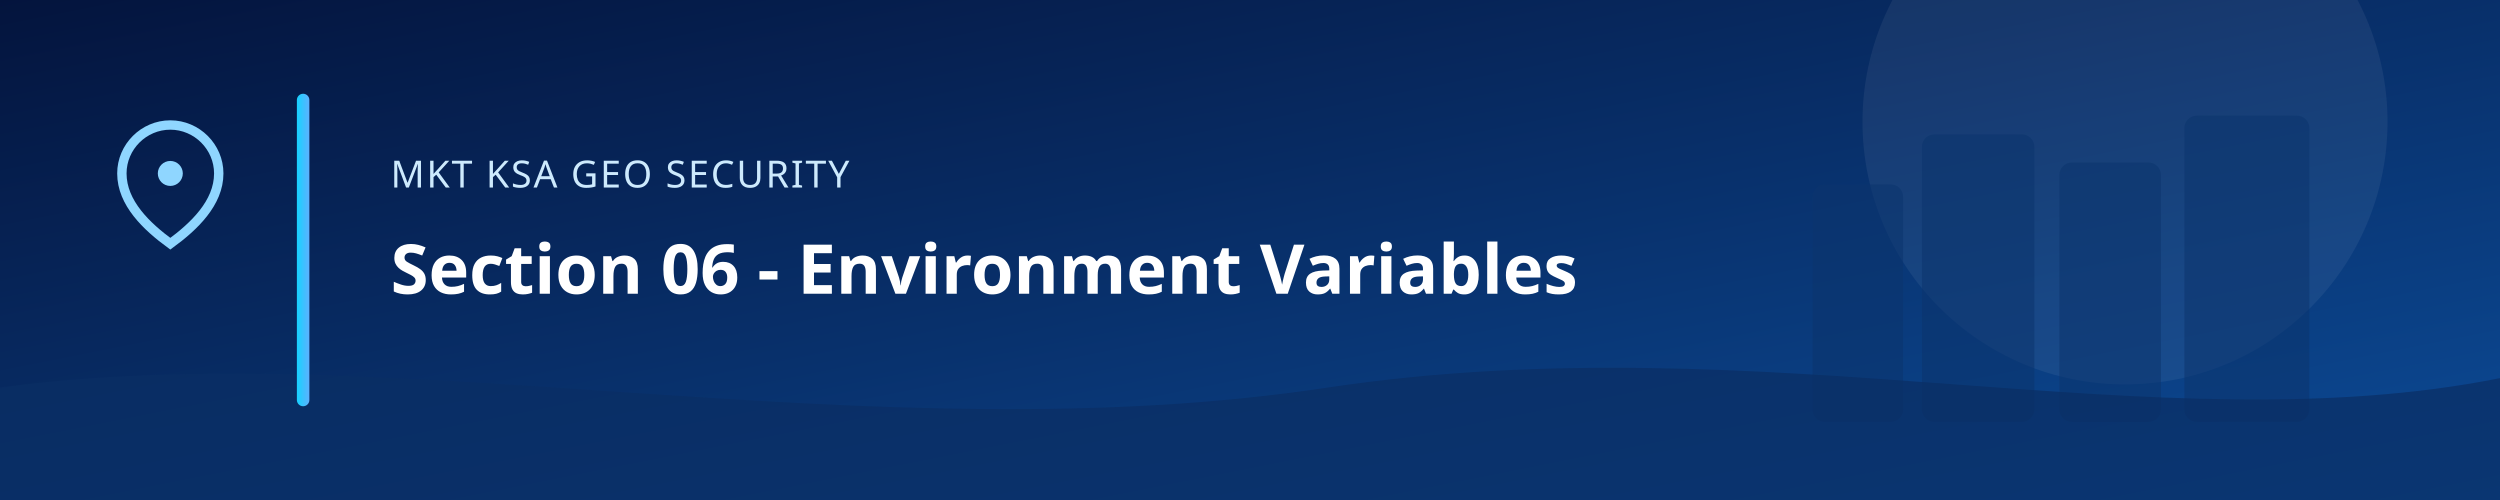
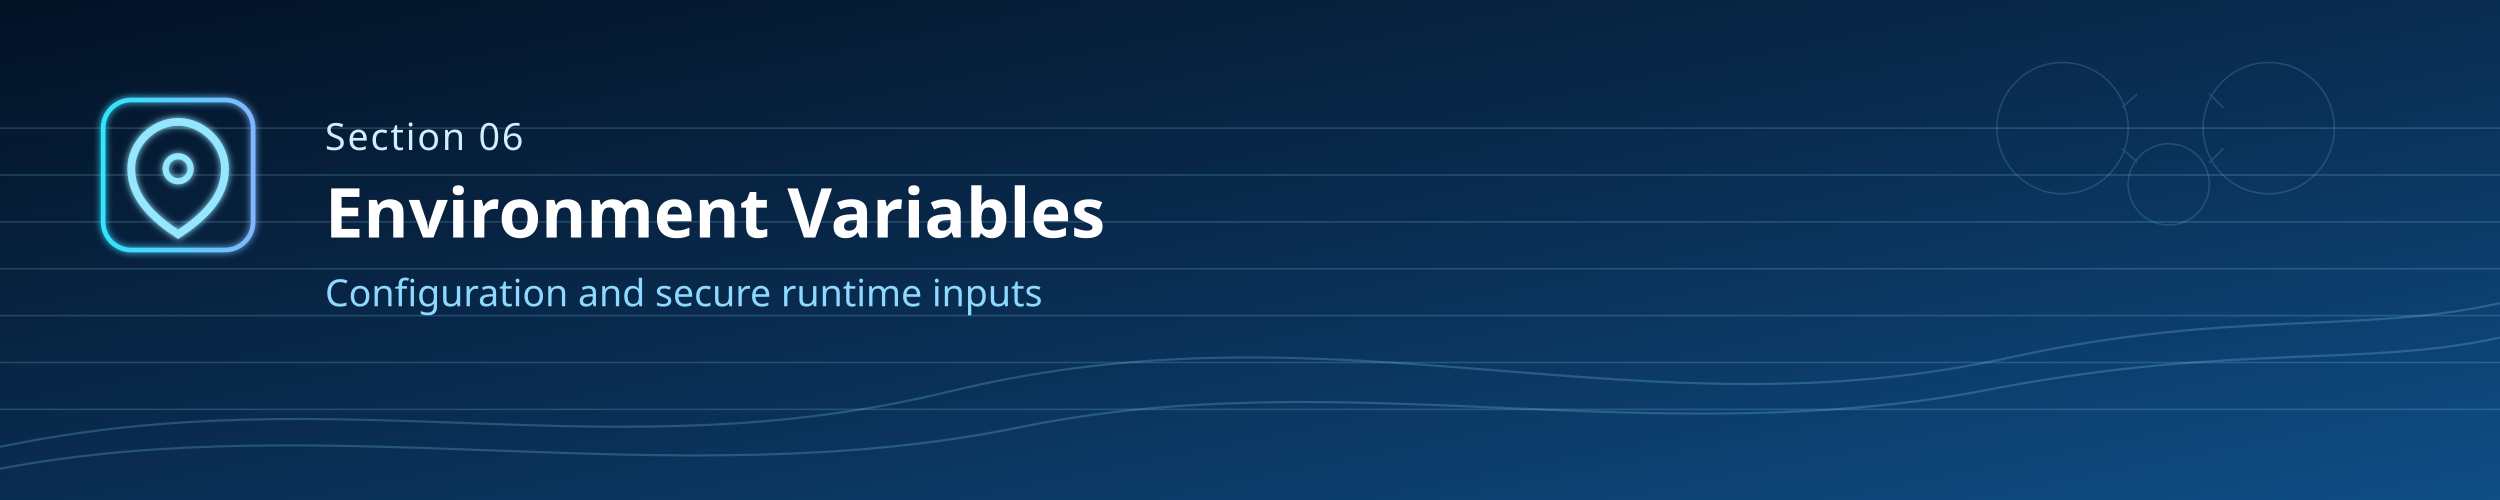
- <svg xmlns="http://www.w3.org/2000/svg" width="1600" height="320" viewBox="0 0 1600 320" role="img" aria-label="Section 06 - Environment Variables banner">
+ <svg xmlns="http://www.w3.org/2000/svg" width="1600" height="320" viewBox="0 0 1600 320" role="img" aria-labelledby="t d">
  <defs>
    <linearGradient id="bg" x1="0" y1="0" x2="1" y2="1">
-       <stop offset="0%" stop-color="#04143d" />
-       <stop offset="100%" stop-color="#0c4b97" />
+       <stop offset="0%" stop-color="#031225" />
+       <stop offset="55%" stop-color="#0A2F55" />
+       <stop offset="100%" stop-color="#0F4E86" />
    </linearGradient>
-     <linearGradient id="line" x1="0" y1="0" x2="1" y2="0">
-       <stop offset="0%" stop-color="#16d2ff" />
-       <stop offset="100%" stop-color="#5db2ff" />
+     <linearGradient id="acc" x1="0" y1="0" x2="1" y2="0">
+       <stop offset="0%" stop-color="#34E4FF" />
+       <stop offset="100%" stop-color="#7FB8FF" />
    </linearGradient>
+     <filter id="glow" x="-50%" y="-50%" width="200%" height="200%">
+       <feGaussianBlur stdDeviation="2.4" result="b" />
+       <feMerge>
+         <feMergeNode in="b" />
+         <feMergeNode in="SourceGraphic" />
+       </feMerge>
+     </filter>
  </defs>
  <rect width="1600" height="320" fill="url(#bg)" />
-   <circle cx="1360" cy="78" r="168" fill="#ffffff" fill-opacity="0.06" />
-   <g fill="#0b356e" fill-opacity="0.56">
-     <rect x="1160" y="118" width="58" height="152" rx="8" />
-     <rect x="1230" y="86" width="72" height="184" rx="8" />
-     <rect x="1318" y="104" width="65" height="166" rx="8" />
-     <rect x="1398" y="74" width="80" height="196" rx="8" />
+   <g opacity="0.2" stroke="#8DDCFF" stroke-width="1">
+     <path d="M0 82H1600" />
+     <path d="M0 112H1600" />
+     <path d="M0 142H1600" />
+     <path d="M0 172H1600" />
+     <path d="M0 202H1600" />
+     <path d="M0 232H1600" />
+     <path d="M0 262H1600" />
  </g>
-   <path d="M0 248 C 250 214, 560 292, 850 248 C 1130 206, 1380 286, 1600 242 L1600 320 L0 320 Z" fill="#0b2f64" fill-opacity="0.72" />
-   <rect x="190" y="60" width="8" height="200" rx="4" fill="url(#line)" />
-   <g transform="translate(62,72)">
-     <path d="M47 8 C64 8 78 22 78 39 C78 58 62 73 47 84 C32 73 16 58 16 39 C16 22 30 8 47 8 Z" fill="none" stroke="#8fd6ff" stroke-width="6" />
-     <circle cx="47" cy="39" r="8" fill="#8fd6ff" />
+   <g opacity="0.24" stroke="#7CD4FF" fill="none" stroke-width="1.4">
+     <path d="M0 286 C 220 240, 390 304, 610 250 C 860 190, 1050 282, 1290 228 C 1430 198, 1510 214, 1600 194" />
+     <path d="M0 300 C 210 260, 430 318, 650 274 C 860 230, 1060 292, 1280 248 C 1430 220, 1515 235, 1600 216" />
  </g>
-   <text x="250" y="120" fill="#cdeafd" font-size="24" font-family="Segoe UI, Tahoma, sans-serif" letter-spacing="1.2">MKT KSA GEO SECURITY</text>
-   <text x="250" y="188" fill="#ffffff" font-size="44" font-family="Segoe UI, Tahoma, sans-serif" font-weight="700">Section 06 - Environment Variables</text>
+   <g opacity="0.18" stroke="#7FE0FF" fill="none">
+     <circle cx="1320" cy="82" r="42" />
+     <circle cx="1388" cy="118" r="26" />
+     <circle cx="1452" cy="82" r="42" />
+     <path d="M1358 95 L1368 104" />
+     <path d="M1414 104 L1423 95" />
+     <path d="M1358 69 L1368 60" />
+     <path d="M1414 60 L1423 69" />
+   </g>
+   <g transform="translate(66,64)" filter="url(#glow)">
+     <rect x="0" y="0" width="96" height="96" rx="18" fill="none" stroke="url(#acc)" stroke-width="3" />
+     <path d="M48 14 C64 14 78 28 78 44 C78 63 63 76 48 86 C33 76 18 63 18 44 C18 28 32 14 48 14 Z" fill="none" stroke="#95E6FF" stroke-width="5" />
+     <circle cx="48" cy="44" r="8" fill="none" stroke="#95E6FF" stroke-width="4" />
+   </g>
+   <text x="208" y="96" fill="#CFEFFF" font-size="24" font-family="Segoe UI, Tahoma, sans-serif" letter-spacing="1.2">Section 06</text>
+   <text x="208" y="152" fill="#FFFFFF" font-size="44" font-family="Segoe UI, Tahoma, sans-serif" font-weight="700">Environment Variables</text>
+   <text x="208" y="196" fill="#8ED9FF" font-size="24" font-family="Segoe UI, Tahoma, sans-serif">Configuration and secure runtime inputs</text>
</svg>
